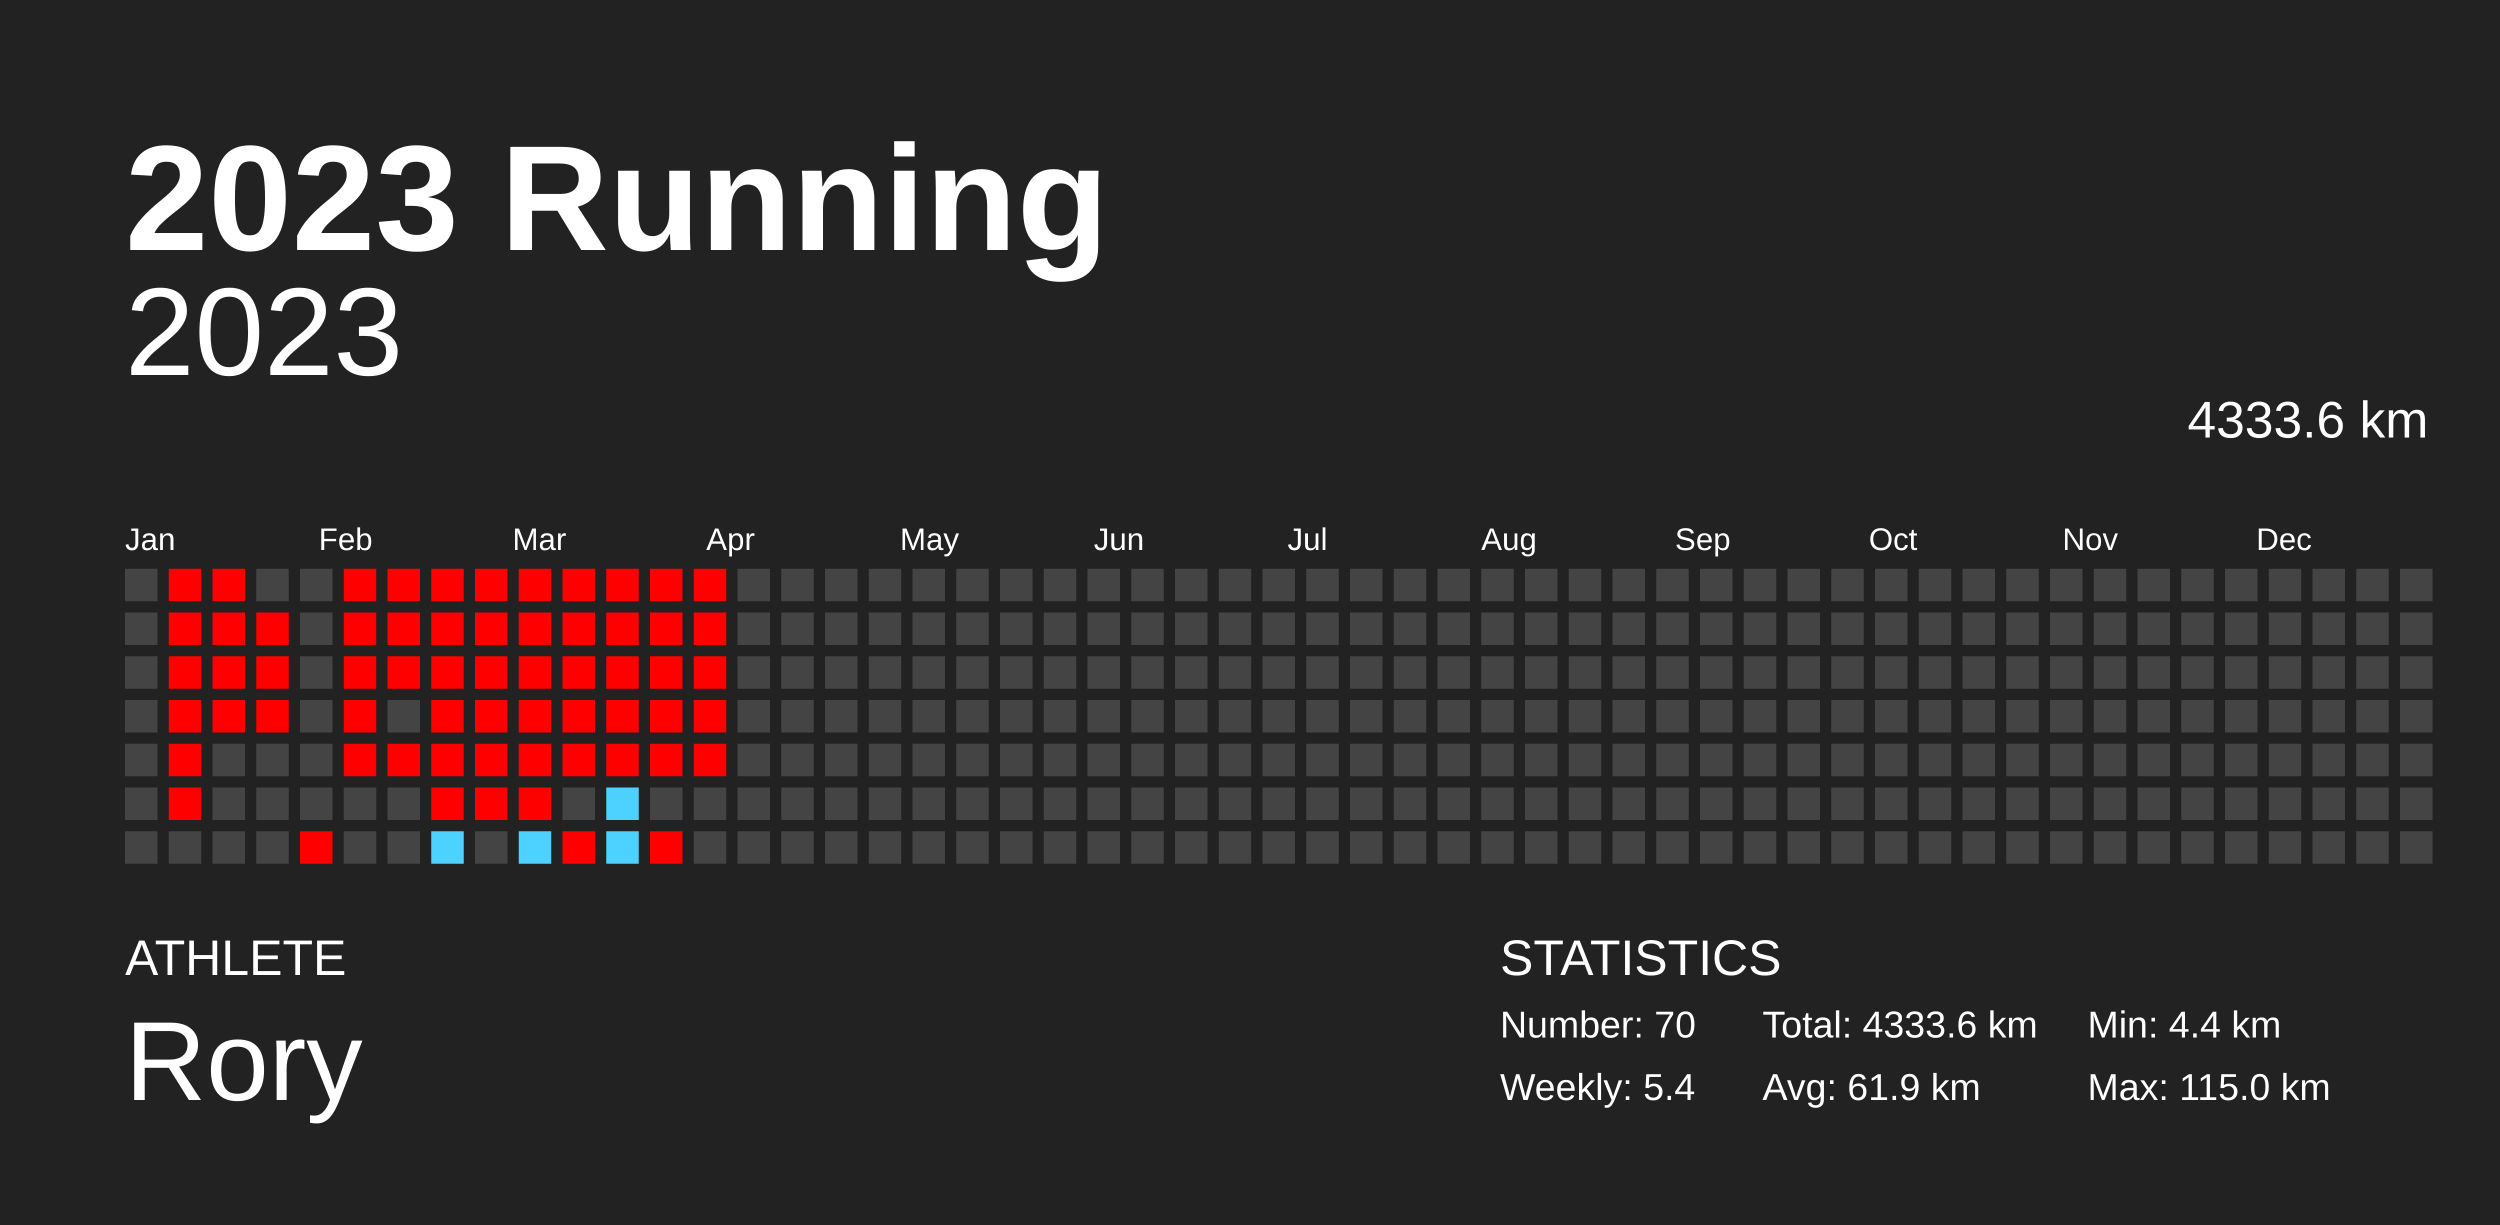
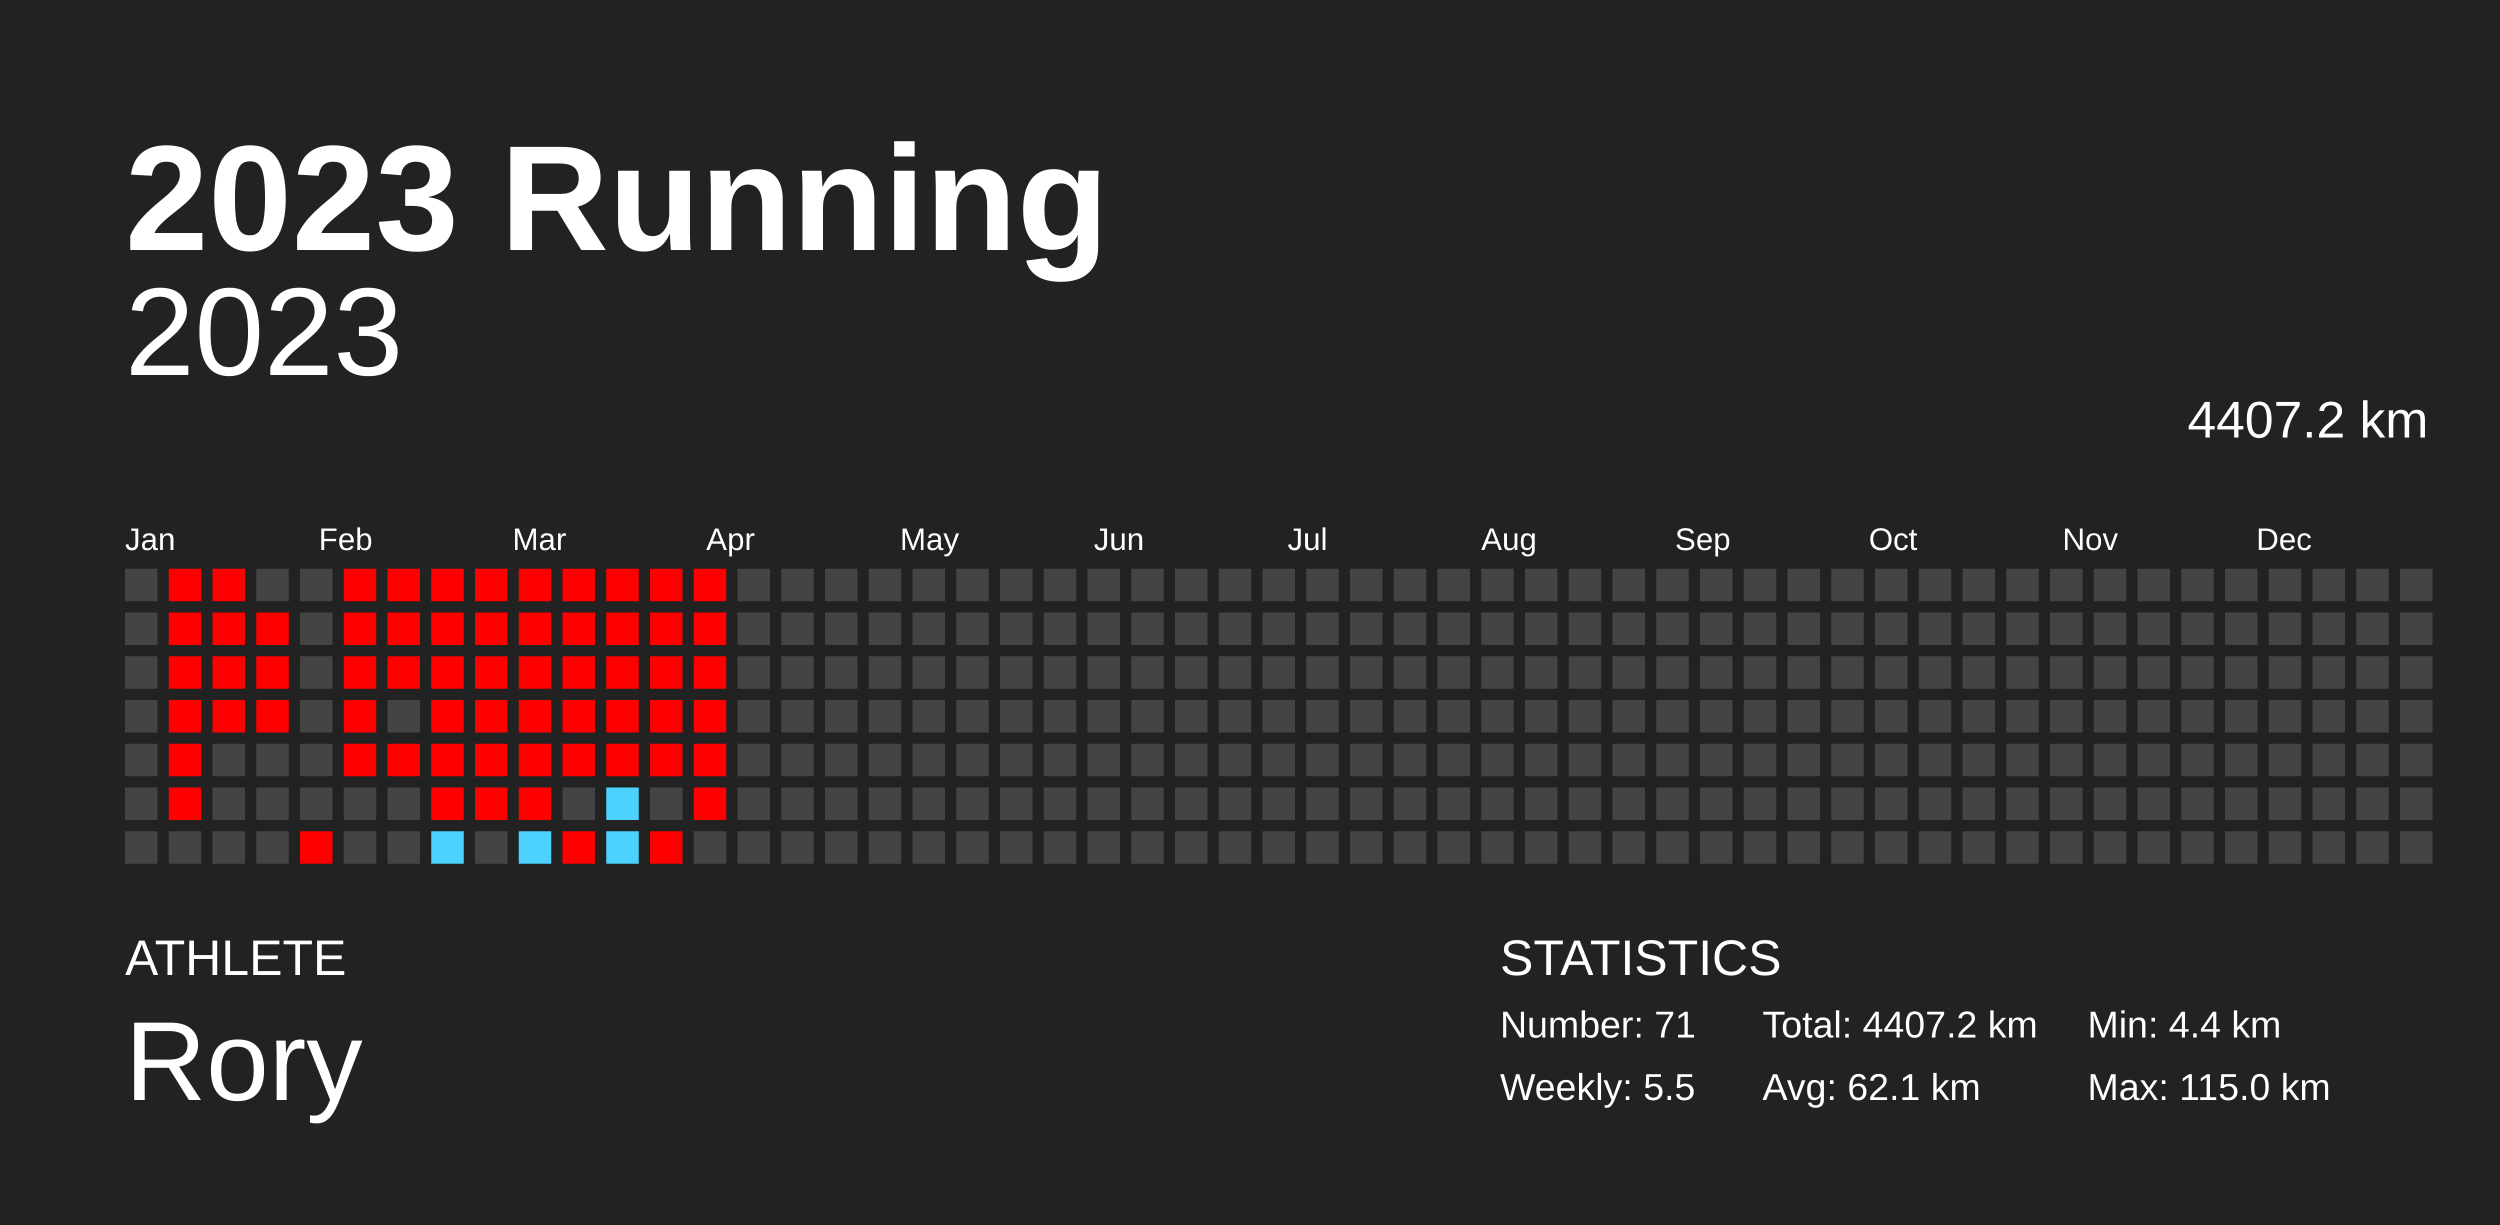
<svg xmlns="http://www.w3.org/2000/svg" baseProfile="full" height="98mm" version="1.1" viewBox="0,0,200,98" width="200mm">
  <defs />
  <rect fill="#222222" height="98" width="200" x="0" y="0" />
  <text fill="#FFFFFF" style="font-size:12px; font-family:Arial; font-weight:bold;" x="10" y="20">2023 Running</text>
  <text fill="#FFFFFF" style="font-size:4px; font-family:Arial" x="10" y="78">ATHLETE</text>
  <text fill="#FFFFFF" style="font-size:9px; font-family:Arial" x="10" y="88">Rory</text>
  <text fill="#FFFFFF" style="font-size:4px; font-family:Arial" x="120" y="78">STATISTICS</text>
-   <text fill="#FFFFFF" style="font-size:3px; font-family:Arial" x="120" y="83">Number: 70</text>
-   <text fill="#FFFFFF" style="font-size:3px; font-family:Arial" x="120" y="88">Weekly: 5.4</text>
-   <text fill="#FFFFFF" style="font-size:3px; font-family:Arial" x="141" y="83">Total: 4333.6 km</text>
-   <text fill="#FFFFFF" style="font-size:3px; font-family:Arial" x="141" y="88">Avg: 61.9 km</text>
+   <text fill="#FFFFFF" style="font-size:3px; font-family:Arial" x="120" y="83">Number: 71</text>
+   <text fill="#FFFFFF" style="font-size:3px; font-family:Arial" x="120" y="88">Weekly: 5.5</text>
+   <text fill="#FFFFFF" style="font-size:3px; font-family:Arial" x="141" y="83">Total: 4407.2 km</text>
+   <text fill="#FFFFFF" style="font-size:3px; font-family:Arial" x="141" y="88">Avg: 62.1 km</text>
  <text fill="#FFFFFF" style="font-size:3px; font-family:Arial" x="167" y="83">Min: 4.4 km</text>
  <text fill="#FFFFFF" style="font-size:3px; font-family:Arial" x="167" y="88">Max: 115.0 km</text>
  <text alignment-baseline="hanging" fill="#FFFFFF" style="font-size:10.0px; font-family:Arial;" x="10" y="30">2023</text>
-   <text alignment-baseline="hanging" fill="#FFFFFF" style="font-size:4.125px; font-family:Arial;" x="175" y="35">4333.6 km</text>
+   <text alignment-baseline="hanging" fill="#FFFFFF" style="font-size:4.125px; font-family:Arial;" x="175" y="35">4407.2 km</text>
  <text fill="#FFFFFF" style="font-size:2.5px; font-family:Arial" x="10.0" y="44">Jan</text>
  <text fill="#FFFFFF" style="font-size:2.5px; font-family:Arial" x="25.5" y="44">Feb</text>
  <text fill="#FFFFFF" style="font-size:2.5px; font-family:Arial" x="41.0" y="44">Mar</text>
  <text fill="#FFFFFF" style="font-size:2.5px; font-family:Arial" x="56.5" y="44">Apr</text>
  <text fill="#FFFFFF" style="font-size:2.5px; font-family:Arial" x="72.0" y="44">May</text>
  <text fill="#FFFFFF" style="font-size:2.5px; font-family:Arial" x="87.5" y="44">Jun</text>
  <text fill="#FFFFFF" style="font-size:2.5px; font-family:Arial" x="103.0" y="44">Jul</text>
  <text fill="#FFFFFF" style="font-size:2.5px; font-family:Arial" x="118.5" y="44">Aug</text>
  <text fill="#FFFFFF" style="font-size:2.5px; font-family:Arial" x="134.0" y="44">Sep</text>
  <text fill="#FFFFFF" style="font-size:2.5px; font-family:Arial" x="149.5" y="44">Oct</text>
  <text fill="#FFFFFF" style="font-size:2.5px; font-family:Arial" x="165.0" y="44">Nov</text>
  <text fill="#FFFFFF" style="font-size:2.5px; font-family:Arial" x="180.5" y="44">Dec</text>
  <rect fill="#444444" height="2.6" width="2.6" x="10.0" y="45.5" />
  <rect fill="#444444" height="2.6" width="2.6" x="10.0" y="49.0" />
  <rect fill="#444444" height="2.6" width="2.6" x="10.0" y="52.5" />
  <rect fill="#444444" height="2.6" width="2.6" x="10.0" y="56.0" />
  <rect fill="#444444" height="2.6" width="2.6" x="10.0" y="59.5" />
  <rect fill="#444444" height="2.6" width="2.6" x="10.0" y="63.0" />
  <rect fill="#444444" height="2.6" width="2.6" x="10.0" y="66.5" />
  <rect fill="red" height="2.6" width="2.6" x="13.5" y="45.5" />
  <rect fill="red" height="2.6" width="2.6" x="13.5" y="49.0" />
  <rect fill="red" height="2.6" width="2.6" x="13.5" y="52.5" />
  <rect fill="red" height="2.6" width="2.6" x="13.5" y="56.0" />
  <rect fill="red" height="2.6" width="2.6" x="13.5" y="59.5" />
  <rect fill="red" height="2.6" width="2.6" x="13.5" y="63.0" />
  <rect fill="#444444" height="2.6" width="2.6" x="13.5" y="66.5" />
  <rect fill="red" height="2.6" width="2.6" x="17.0" y="45.5" />
  <rect fill="red" height="2.6" width="2.6" x="17.0" y="49.0" />
  <rect fill="red" height="2.6" width="2.6" x="17.0" y="52.5" />
  <rect fill="red" height="2.6" width="2.6" x="17.0" y="56.0" />
  <rect fill="#444444" height="2.6" width="2.6" x="17.0" y="59.5" />
  <rect fill="#444444" height="2.6" width="2.6" x="17.0" y="63.0" />
  <rect fill="#444444" height="2.6" width="2.6" x="17.0" y="66.5" />
  <rect fill="#444444" height="2.6" width="2.6" x="20.5" y="45.5" />
  <rect fill="red" height="2.6" width="2.6" x="20.5" y="49.0" />
  <rect fill="red" height="2.6" width="2.6" x="20.5" y="52.5" />
  <rect fill="red" height="2.6" width="2.6" x="20.5" y="56.0" />
  <rect fill="#444444" height="2.6" width="2.6" x="20.5" y="59.5" />
  <rect fill="#444444" height="2.6" width="2.6" x="20.5" y="63.0" />
  <rect fill="#444444" height="2.6" width="2.6" x="20.5" y="66.5" />
  <rect fill="#444444" height="2.6" width="2.6" x="24.0" y="45.5" />
  <rect fill="#444444" height="2.6" width="2.6" x="24.0" y="49.0" />
  <rect fill="#444444" height="2.6" width="2.6" x="24.0" y="52.5" />
  <rect fill="#444444" height="2.6" width="2.6" x="24.0" y="56.0" />
  <rect fill="#444444" height="2.6" width="2.6" x="24.0" y="59.5" />
  <rect fill="#444444" height="2.6" width="2.6" x="24.0" y="63.0" />
  <rect fill="red" height="2.6" width="2.6" x="24.0" y="66.5" />
  <rect fill="red" height="2.6" width="2.6" x="27.5" y="45.5" />
  <rect fill="red" height="2.6" width="2.6" x="27.5" y="49.0" />
  <rect fill="red" height="2.6" width="2.6" x="27.5" y="52.5" />
  <rect fill="red" height="2.6" width="2.6" x="27.5" y="56.0" />
  <rect fill="red" height="2.6" width="2.6" x="27.5" y="59.5" />
  <rect fill="#444444" height="2.6" width="2.6" x="27.5" y="63.0" />
  <rect fill="#444444" height="2.6" width="2.6" x="27.5" y="66.5" />
  <rect fill="red" height="2.6" width="2.6" x="31.0" y="45.5" />
  <rect fill="red" height="2.6" width="2.6" x="31.0" y="49.0" />
  <rect fill="red" height="2.6" width="2.6" x="31.0" y="52.5" />
  <rect fill="#444444" height="2.6" width="2.6" x="31.0" y="56.0" />
  <rect fill="red" height="2.6" width="2.6" x="31.0" y="59.5" />
  <rect fill="#444444" height="2.6" width="2.6" x="31.0" y="63.0" />
  <rect fill="#444444" height="2.6" width="2.6" x="31.0" y="66.5" />
  <rect fill="red" height="2.6" width="2.6" x="34.5" y="45.5" />
  <rect fill="red" height="2.6" width="2.6" x="34.5" y="49.0" />
  <rect fill="red" height="2.6" width="2.6" x="34.5" y="52.5" />
  <rect fill="red" height="2.6" width="2.6" x="34.5" y="56.0" />
  <rect fill="red" height="2.6" width="2.6" x="34.5" y="59.5" />
  <rect fill="red" height="2.6" width="2.6" x="34.5" y="63.0" />
  <rect fill="#4dd2ff" height="2.6" width="2.6" x="34.5" y="66.5" />
  <rect fill="red" height="2.6" width="2.6" x="38.0" y="45.5" />
  <rect fill="red" height="2.6" width="2.6" x="38.0" y="49.0" />
  <rect fill="red" height="2.6" width="2.6" x="38.0" y="52.5" />
  <rect fill="red" height="2.6" width="2.6" x="38.0" y="56.0" />
  <rect fill="red" height="2.6" width="2.6" x="38.0" y="59.5" />
  <rect fill="red" height="2.6" width="2.6" x="38.0" y="63.0" />
  <rect fill="#444444" height="2.6" width="2.6" x="38.0" y="66.5" />
  <rect fill="red" height="2.6" width="2.6" x="41.5" y="45.5" />
  <rect fill="red" height="2.6" width="2.6" x="41.5" y="49.0" />
  <rect fill="red" height="2.6" width="2.6" x="41.5" y="52.5" />
  <rect fill="red" height="2.6" width="2.6" x="41.5" y="56.0" />
  <rect fill="red" height="2.6" width="2.6" x="41.5" y="59.5" />
  <rect fill="red" height="2.6" width="2.6" x="41.5" y="63.0" />
  <rect fill="#4dd2ff" height="2.6" width="2.6" x="41.5" y="66.5" />
  <rect fill="red" height="2.6" width="2.6" x="45.0" y="45.5" />
  <rect fill="red" height="2.6" width="2.6" x="45.0" y="49.0" />
  <rect fill="red" height="2.6" width="2.6" x="45.0" y="52.5" />
  <rect fill="red" height="2.6" width="2.6" x="45.0" y="56.0" />
  <rect fill="red" height="2.6" width="2.6" x="45.0" y="59.5" />
  <rect fill="#444444" height="2.6" width="2.6" x="45.0" y="63.0" />
  <rect fill="red" height="2.6" width="2.6" x="45.0" y="66.5" />
  <rect fill="red" height="2.6" width="2.6" x="48.5" y="45.5" />
  <rect fill="red" height="2.6" width="2.6" x="48.5" y="49.0" />
  <rect fill="red" height="2.6" width="2.6" x="48.5" y="52.5" />
  <rect fill="red" height="2.6" width="2.6" x="48.5" y="56.0" />
  <rect fill="red" height="2.6" width="2.6" x="48.5" y="59.5" />
  <rect fill="#4dd2ff" height="2.6" width="2.6" x="48.5" y="63.0" />
  <rect fill="#4dd2ff" height="2.6" width="2.6" x="48.5" y="66.5" />
  <rect fill="red" height="2.6" width="2.6" x="52.0" y="45.5" />
  <rect fill="red" height="2.6" width="2.6" x="52.0" y="49.0" />
  <rect fill="red" height="2.6" width="2.6" x="52.0" y="52.5" />
  <rect fill="red" height="2.6" width="2.6" x="52.0" y="56.0" />
  <rect fill="red" height="2.6" width="2.6" x="52.0" y="59.5" />
  <rect fill="#444444" height="2.6" width="2.6" x="52.0" y="63.0" />
  <rect fill="red" height="2.6" width="2.6" x="52.0" y="66.5" />
  <rect fill="red" height="2.6" width="2.6" x="55.5" y="45.5" />
  <rect fill="red" height="2.6" width="2.6" x="55.5" y="49.0" />
  <rect fill="red" height="2.6" width="2.6" x="55.5" y="52.5" />
  <rect fill="red" height="2.6" width="2.6" x="55.5" y="56.0" />
  <rect fill="red" height="2.6" width="2.6" x="55.5" y="59.5" />
-   <rect fill="#444444" height="2.6" width="2.6" x="55.5" y="63.0" />
+   <rect fill="red" height="2.6" width="2.6" x="55.5" y="63.0" />
  <rect fill="#444444" height="2.6" width="2.6" x="55.5" y="66.5" />
  <rect fill="#444444" height="2.6" width="2.6" x="59.0" y="45.5" />
  <rect fill="#444444" height="2.6" width="2.6" x="59.0" y="49.0" />
  <rect fill="#444444" height="2.6" width="2.6" x="59.0" y="52.5" />
  <rect fill="#444444" height="2.6" width="2.6" x="59.0" y="56.0" />
  <rect fill="#444444" height="2.6" width="2.6" x="59.0" y="59.5" />
  <rect fill="#444444" height="2.6" width="2.6" x="59.0" y="63.0" />
  <rect fill="#444444" height="2.6" width="2.6" x="59.0" y="66.5" />
  <rect fill="#444444" height="2.6" width="2.6" x="62.5" y="45.5" />
  <rect fill="#444444" height="2.6" width="2.6" x="62.5" y="49.0" />
  <rect fill="#444444" height="2.6" width="2.6" x="62.5" y="52.5" />
  <rect fill="#444444" height="2.6" width="2.6" x="62.5" y="56.0" />
  <rect fill="#444444" height="2.6" width="2.6" x="62.5" y="59.5" />
  <rect fill="#444444" height="2.6" width="2.6" x="62.5" y="63.0" />
  <rect fill="#444444" height="2.6" width="2.6" x="62.5" y="66.5" />
  <rect fill="#444444" height="2.6" width="2.6" x="66.0" y="45.5" />
  <rect fill="#444444" height="2.6" width="2.6" x="66.0" y="49.0" />
  <rect fill="#444444" height="2.6" width="2.6" x="66.0" y="52.5" />
  <rect fill="#444444" height="2.6" width="2.6" x="66.0" y="56.0" />
  <rect fill="#444444" height="2.6" width="2.6" x="66.0" y="59.5" />
  <rect fill="#444444" height="2.6" width="2.6" x="66.0" y="63.0" />
  <rect fill="#444444" height="2.6" width="2.6" x="66.0" y="66.5" />
  <rect fill="#444444" height="2.6" width="2.6" x="69.5" y="45.5" />
  <rect fill="#444444" height="2.6" width="2.6" x="69.5" y="49.0" />
  <rect fill="#444444" height="2.6" width="2.6" x="69.5" y="52.5" />
  <rect fill="#444444" height="2.6" width="2.6" x="69.5" y="56.0" />
  <rect fill="#444444" height="2.6" width="2.6" x="69.5" y="59.5" />
  <rect fill="#444444" height="2.6" width="2.6" x="69.5" y="63.0" />
  <rect fill="#444444" height="2.6" width="2.6" x="69.5" y="66.5" />
  <rect fill="#444444" height="2.6" width="2.6" x="73.0" y="45.5" />
  <rect fill="#444444" height="2.6" width="2.6" x="73.0" y="49.0" />
  <rect fill="#444444" height="2.6" width="2.6" x="73.0" y="52.5" />
  <rect fill="#444444" height="2.6" width="2.6" x="73.0" y="56.0" />
  <rect fill="#444444" height="2.6" width="2.6" x="73.0" y="59.5" />
  <rect fill="#444444" height="2.6" width="2.6" x="73.0" y="63.0" />
  <rect fill="#444444" height="2.6" width="2.6" x="73.0" y="66.5" />
  <rect fill="#444444" height="2.6" width="2.6" x="76.5" y="45.5" />
  <rect fill="#444444" height="2.6" width="2.6" x="76.5" y="49.0" />
  <rect fill="#444444" height="2.6" width="2.6" x="76.5" y="52.5" />
  <rect fill="#444444" height="2.6" width="2.6" x="76.5" y="56.0" />
  <rect fill="#444444" height="2.6" width="2.6" x="76.5" y="59.5" />
  <rect fill="#444444" height="2.6" width="2.6" x="76.5" y="63.0" />
  <rect fill="#444444" height="2.6" width="2.6" x="76.5" y="66.5" />
  <rect fill="#444444" height="2.6" width="2.6" x="80.0" y="45.5" />
  <rect fill="#444444" height="2.6" width="2.6" x="80.0" y="49.0" />
  <rect fill="#444444" height="2.6" width="2.6" x="80.0" y="52.5" />
  <rect fill="#444444" height="2.6" width="2.6" x="80.0" y="56.0" />
  <rect fill="#444444" height="2.6" width="2.6" x="80.0" y="59.5" />
  <rect fill="#444444" height="2.6" width="2.6" x="80.0" y="63.0" />
  <rect fill="#444444" height="2.6" width="2.6" x="80.0" y="66.5" />
  <rect fill="#444444" height="2.6" width="2.6" x="83.5" y="45.5" />
  <rect fill="#444444" height="2.6" width="2.6" x="83.5" y="49.0" />
  <rect fill="#444444" height="2.6" width="2.6" x="83.5" y="52.5" />
  <rect fill="#444444" height="2.6" width="2.6" x="83.5" y="56.0" />
  <rect fill="#444444" height="2.6" width="2.6" x="83.5" y="59.5" />
  <rect fill="#444444" height="2.6" width="2.6" x="83.5" y="63.0" />
  <rect fill="#444444" height="2.6" width="2.6" x="83.5" y="66.5" />
  <rect fill="#444444" height="2.6" width="2.6" x="87.0" y="45.5" />
  <rect fill="#444444" height="2.6" width="2.6" x="87.0" y="49.0" />
  <rect fill="#444444" height="2.6" width="2.6" x="87.0" y="52.5" />
  <rect fill="#444444" height="2.6" width="2.6" x="87.0" y="56.0" />
  <rect fill="#444444" height="2.6" width="2.6" x="87.0" y="59.5" />
  <rect fill="#444444" height="2.6" width="2.6" x="87.0" y="63.0" />
  <rect fill="#444444" height="2.6" width="2.6" x="87.0" y="66.5" />
  <rect fill="#444444" height="2.6" width="2.6" x="90.5" y="45.5" />
  <rect fill="#444444" height="2.6" width="2.6" x="90.5" y="49.0" />
  <rect fill="#444444" height="2.6" width="2.6" x="90.5" y="52.5" />
  <rect fill="#444444" height="2.6" width="2.6" x="90.5" y="56.0" />
  <rect fill="#444444" height="2.6" width="2.6" x="90.5" y="59.5" />
  <rect fill="#444444" height="2.6" width="2.6" x="90.5" y="63.0" />
  <rect fill="#444444" height="2.6" width="2.6" x="90.5" y="66.5" />
  <rect fill="#444444" height="2.6" width="2.6" x="94.0" y="45.5" />
  <rect fill="#444444" height="2.6" width="2.6" x="94.0" y="49.0" />
  <rect fill="#444444" height="2.6" width="2.6" x="94.0" y="52.5" />
  <rect fill="#444444" height="2.6" width="2.6" x="94.0" y="56.0" />
  <rect fill="#444444" height="2.6" width="2.6" x="94.0" y="59.5" />
  <rect fill="#444444" height="2.6" width="2.6" x="94.0" y="63.0" />
  <rect fill="#444444" height="2.6" width="2.6" x="94.0" y="66.5" />
  <rect fill="#444444" height="2.6" width="2.6" x="97.5" y="45.5" />
  <rect fill="#444444" height="2.6" width="2.6" x="97.5" y="49.0" />
  <rect fill="#444444" height="2.6" width="2.6" x="97.5" y="52.5" />
  <rect fill="#444444" height="2.6" width="2.6" x="97.5" y="56.0" />
  <rect fill="#444444" height="2.6" width="2.6" x="97.5" y="59.5" />
  <rect fill="#444444" height="2.6" width="2.6" x="97.5" y="63.0" />
  <rect fill="#444444" height="2.6" width="2.6" x="97.5" y="66.5" />
  <rect fill="#444444" height="2.6" width="2.6" x="101.0" y="45.5" />
  <rect fill="#444444" height="2.6" width="2.6" x="101.0" y="49.0" />
  <rect fill="#444444" height="2.6" width="2.6" x="101.0" y="52.5" />
  <rect fill="#444444" height="2.6" width="2.6" x="101.0" y="56.0" />
  <rect fill="#444444" height="2.6" width="2.6" x="101.0" y="59.5" />
  <rect fill="#444444" height="2.6" width="2.6" x="101.0" y="63.0" />
  <rect fill="#444444" height="2.6" width="2.6" x="101.0" y="66.5" />
  <rect fill="#444444" height="2.6" width="2.6" x="104.5" y="45.5" />
  <rect fill="#444444" height="2.6" width="2.6" x="104.5" y="49.0" />
  <rect fill="#444444" height="2.6" width="2.6" x="104.5" y="52.5" />
  <rect fill="#444444" height="2.6" width="2.6" x="104.5" y="56.0" />
  <rect fill="#444444" height="2.6" width="2.6" x="104.5" y="59.5" />
  <rect fill="#444444" height="2.6" width="2.6" x="104.5" y="63.0" />
  <rect fill="#444444" height="2.6" width="2.6" x="104.5" y="66.5" />
  <rect fill="#444444" height="2.6" width="2.6" x="108.0" y="45.5" />
  <rect fill="#444444" height="2.6" width="2.6" x="108.0" y="49.0" />
  <rect fill="#444444" height="2.6" width="2.6" x="108.0" y="52.5" />
  <rect fill="#444444" height="2.6" width="2.6" x="108.0" y="56.0" />
  <rect fill="#444444" height="2.6" width="2.6" x="108.0" y="59.5" />
  <rect fill="#444444" height="2.6" width="2.6" x="108.0" y="63.0" />
  <rect fill="#444444" height="2.6" width="2.6" x="108.0" y="66.5" />
  <rect fill="#444444" height="2.6" width="2.6" x="111.5" y="45.5" />
  <rect fill="#444444" height="2.6" width="2.6" x="111.5" y="49.0" />
  <rect fill="#444444" height="2.6" width="2.6" x="111.5" y="52.5" />
  <rect fill="#444444" height="2.6" width="2.6" x="111.5" y="56.0" />
  <rect fill="#444444" height="2.6" width="2.6" x="111.5" y="59.5" />
  <rect fill="#444444" height="2.6" width="2.6" x="111.5" y="63.0" />
  <rect fill="#444444" height="2.6" width="2.6" x="111.5" y="66.5" />
  <rect fill="#444444" height="2.6" width="2.6" x="115.0" y="45.5" />
  <rect fill="#444444" height="2.6" width="2.6" x="115.0" y="49.0" />
  <rect fill="#444444" height="2.6" width="2.6" x="115.0" y="52.5" />
  <rect fill="#444444" height="2.6" width="2.6" x="115.0" y="56.0" />
  <rect fill="#444444" height="2.6" width="2.6" x="115.0" y="59.5" />
  <rect fill="#444444" height="2.6" width="2.6" x="115.0" y="63.0" />
  <rect fill="#444444" height="2.6" width="2.6" x="115.0" y="66.5" />
  <rect fill="#444444" height="2.6" width="2.6" x="118.5" y="45.5" />
  <rect fill="#444444" height="2.6" width="2.6" x="118.5" y="49.0" />
  <rect fill="#444444" height="2.6" width="2.6" x="118.5" y="52.5" />
  <rect fill="#444444" height="2.6" width="2.6" x="118.5" y="56.0" />
  <rect fill="#444444" height="2.6" width="2.6" x="118.5" y="59.5" />
  <rect fill="#444444" height="2.6" width="2.6" x="118.5" y="63.0" />
  <rect fill="#444444" height="2.6" width="2.6" x="118.5" y="66.5" />
  <rect fill="#444444" height="2.6" width="2.6" x="122.0" y="45.5" />
  <rect fill="#444444" height="2.6" width="2.6" x="122.0" y="49.0" />
  <rect fill="#444444" height="2.6" width="2.6" x="122.0" y="52.5" />
  <rect fill="#444444" height="2.6" width="2.6" x="122.0" y="56.0" />
  <rect fill="#444444" height="2.6" width="2.6" x="122.0" y="59.5" />
  <rect fill="#444444" height="2.6" width="2.6" x="122.0" y="63.0" />
  <rect fill="#444444" height="2.6" width="2.6" x="122.0" y="66.5" />
  <rect fill="#444444" height="2.6" width="2.6" x="125.5" y="45.5" />
  <rect fill="#444444" height="2.6" width="2.6" x="125.5" y="49.0" />
  <rect fill="#444444" height="2.6" width="2.6" x="125.5" y="52.5" />
  <rect fill="#444444" height="2.6" width="2.6" x="125.5" y="56.0" />
  <rect fill="#444444" height="2.6" width="2.6" x="125.5" y="59.5" />
  <rect fill="#444444" height="2.6" width="2.6" x="125.5" y="63.0" />
  <rect fill="#444444" height="2.6" width="2.6" x="125.5" y="66.5" />
  <rect fill="#444444" height="2.6" width="2.6" x="129.0" y="45.5" />
  <rect fill="#444444" height="2.6" width="2.6" x="129.0" y="49.0" />
  <rect fill="#444444" height="2.6" width="2.6" x="129.0" y="52.5" />
  <rect fill="#444444" height="2.6" width="2.6" x="129.0" y="56.0" />
  <rect fill="#444444" height="2.6" width="2.6" x="129.0" y="59.5" />
  <rect fill="#444444" height="2.6" width="2.6" x="129.0" y="63.0" />
  <rect fill="#444444" height="2.6" width="2.6" x="129.0" y="66.5" />
  <rect fill="#444444" height="2.6" width="2.6" x="132.5" y="45.5" />
  <rect fill="#444444" height="2.6" width="2.6" x="132.5" y="49.0" />
  <rect fill="#444444" height="2.6" width="2.6" x="132.5" y="52.5" />
  <rect fill="#444444" height="2.6" width="2.6" x="132.5" y="56.0" />
  <rect fill="#444444" height="2.6" width="2.6" x="132.5" y="59.5" />
  <rect fill="#444444" height="2.6" width="2.6" x="132.5" y="63.0" />
  <rect fill="#444444" height="2.6" width="2.6" x="132.5" y="66.5" />
  <rect fill="#444444" height="2.6" width="2.6" x="136.0" y="45.5" />
  <rect fill="#444444" height="2.6" width="2.6" x="136.0" y="49.0" />
  <rect fill="#444444" height="2.6" width="2.6" x="136.0" y="52.5" />
  <rect fill="#444444" height="2.6" width="2.6" x="136.0" y="56.0" />
  <rect fill="#444444" height="2.6" width="2.6" x="136.0" y="59.5" />
  <rect fill="#444444" height="2.6" width="2.6" x="136.0" y="63.0" />
  <rect fill="#444444" height="2.6" width="2.6" x="136.0" y="66.5" />
  <rect fill="#444444" height="2.6" width="2.6" x="139.5" y="45.5" />
  <rect fill="#444444" height="2.6" width="2.6" x="139.5" y="49.0" />
  <rect fill="#444444" height="2.6" width="2.6" x="139.5" y="52.5" />
  <rect fill="#444444" height="2.6" width="2.6" x="139.5" y="56.0" />
  <rect fill="#444444" height="2.6" width="2.6" x="139.5" y="59.5" />
  <rect fill="#444444" height="2.6" width="2.6" x="139.5" y="63.0" />
  <rect fill="#444444" height="2.6" width="2.6" x="139.5" y="66.5" />
  <rect fill="#444444" height="2.6" width="2.6" x="143.0" y="45.5" />
  <rect fill="#444444" height="2.6" width="2.6" x="143.0" y="49.0" />
  <rect fill="#444444" height="2.6" width="2.6" x="143.0" y="52.5" />
  <rect fill="#444444" height="2.6" width="2.6" x="143.0" y="56.0" />
  <rect fill="#444444" height="2.6" width="2.6" x="143.0" y="59.5" />
  <rect fill="#444444" height="2.6" width="2.6" x="143.0" y="63.0" />
  <rect fill="#444444" height="2.6" width="2.6" x="143.0" y="66.5" />
  <rect fill="#444444" height="2.6" width="2.6" x="146.5" y="45.5" />
  <rect fill="#444444" height="2.6" width="2.6" x="146.5" y="49.0" />
  <rect fill="#444444" height="2.6" width="2.6" x="146.5" y="52.5" />
  <rect fill="#444444" height="2.6" width="2.6" x="146.5" y="56.0" />
  <rect fill="#444444" height="2.6" width="2.6" x="146.5" y="59.5" />
  <rect fill="#444444" height="2.6" width="2.6" x="146.5" y="63.0" />
  <rect fill="#444444" height="2.6" width="2.6" x="146.5" y="66.5" />
  <rect fill="#444444" height="2.6" width="2.6" x="150.0" y="45.5" />
  <rect fill="#444444" height="2.6" width="2.6" x="150.0" y="49.0" />
  <rect fill="#444444" height="2.6" width="2.6" x="150.0" y="52.5" />
  <rect fill="#444444" height="2.6" width="2.6" x="150.0" y="56.0" />
  <rect fill="#444444" height="2.6" width="2.6" x="150.0" y="59.5" />
  <rect fill="#444444" height="2.6" width="2.6" x="150.0" y="63.0" />
  <rect fill="#444444" height="2.6" width="2.6" x="150.0" y="66.5" />
  <rect fill="#444444" height="2.6" width="2.6" x="153.5" y="45.5" />
  <rect fill="#444444" height="2.6" width="2.6" x="153.5" y="49.0" />
  <rect fill="#444444" height="2.6" width="2.6" x="153.5" y="52.5" />
  <rect fill="#444444" height="2.6" width="2.6" x="153.5" y="56.0" />
  <rect fill="#444444" height="2.6" width="2.6" x="153.5" y="59.5" />
  <rect fill="#444444" height="2.6" width="2.6" x="153.5" y="63.0" />
  <rect fill="#444444" height="2.6" width="2.6" x="153.5" y="66.5" />
  <rect fill="#444444" height="2.6" width="2.6" x="157.0" y="45.5" />
  <rect fill="#444444" height="2.6" width="2.6" x="157.0" y="49.0" />
  <rect fill="#444444" height="2.6" width="2.6" x="157.0" y="52.5" />
  <rect fill="#444444" height="2.6" width="2.6" x="157.0" y="56.0" />
  <rect fill="#444444" height="2.6" width="2.6" x="157.0" y="59.5" />
  <rect fill="#444444" height="2.6" width="2.6" x="157.0" y="63.0" />
  <rect fill="#444444" height="2.6" width="2.6" x="157.0" y="66.5" />
  <rect fill="#444444" height="2.6" width="2.6" x="160.5" y="45.5" />
  <rect fill="#444444" height="2.6" width="2.6" x="160.5" y="49.0" />
  <rect fill="#444444" height="2.6" width="2.6" x="160.5" y="52.5" />
  <rect fill="#444444" height="2.6" width="2.6" x="160.5" y="56.0" />
  <rect fill="#444444" height="2.6" width="2.6" x="160.5" y="59.5" />
  <rect fill="#444444" height="2.6" width="2.6" x="160.5" y="63.0" />
  <rect fill="#444444" height="2.6" width="2.6" x="160.5" y="66.5" />
  <rect fill="#444444" height="2.6" width="2.6" x="164.0" y="45.5" />
  <rect fill="#444444" height="2.6" width="2.6" x="164.0" y="49.0" />
  <rect fill="#444444" height="2.6" width="2.6" x="164.0" y="52.5" />
  <rect fill="#444444" height="2.6" width="2.6" x="164.0" y="56.0" />
  <rect fill="#444444" height="2.6" width="2.6" x="164.0" y="59.5" />
  <rect fill="#444444" height="2.6" width="2.6" x="164.0" y="63.0" />
  <rect fill="#444444" height="2.6" width="2.6" x="164.0" y="66.5" />
  <rect fill="#444444" height="2.6" width="2.6" x="167.5" y="45.5" />
  <rect fill="#444444" height="2.6" width="2.6" x="167.5" y="49.0" />
  <rect fill="#444444" height="2.6" width="2.6" x="167.5" y="52.5" />
  <rect fill="#444444" height="2.6" width="2.6" x="167.5" y="56.0" />
  <rect fill="#444444" height="2.6" width="2.6" x="167.5" y="59.5" />
  <rect fill="#444444" height="2.6" width="2.6" x="167.5" y="63.0" />
  <rect fill="#444444" height="2.6" width="2.6" x="167.5" y="66.5" />
  <rect fill="#444444" height="2.6" width="2.6" x="171.0" y="45.5" />
  <rect fill="#444444" height="2.6" width="2.6" x="171.0" y="49.0" />
  <rect fill="#444444" height="2.6" width="2.6" x="171.0" y="52.5" />
  <rect fill="#444444" height="2.6" width="2.6" x="171.0" y="56.0" />
  <rect fill="#444444" height="2.6" width="2.6" x="171.0" y="59.5" />
  <rect fill="#444444" height="2.6" width="2.6" x="171.0" y="63.0" />
  <rect fill="#444444" height="2.6" width="2.6" x="171.0" y="66.5" />
  <rect fill="#444444" height="2.6" width="2.6" x="174.5" y="45.5" />
  <rect fill="#444444" height="2.6" width="2.6" x="174.5" y="49.0" />
  <rect fill="#444444" height="2.6" width="2.6" x="174.5" y="52.5" />
  <rect fill="#444444" height="2.6" width="2.6" x="174.5" y="56.0" />
  <rect fill="#444444" height="2.6" width="2.6" x="174.5" y="59.5" />
  <rect fill="#444444" height="2.6" width="2.6" x="174.5" y="63.0" />
  <rect fill="#444444" height="2.6" width="2.6" x="174.5" y="66.5" />
  <rect fill="#444444" height="2.6" width="2.6" x="178.0" y="45.5" />
  <rect fill="#444444" height="2.6" width="2.6" x="178.0" y="49.0" />
  <rect fill="#444444" height="2.6" width="2.6" x="178.0" y="52.5" />
  <rect fill="#444444" height="2.6" width="2.6" x="178.0" y="56.0" />
  <rect fill="#444444" height="2.6" width="2.6" x="178.0" y="59.5" />
  <rect fill="#444444" height="2.6" width="2.6" x="178.0" y="63.0" />
  <rect fill="#444444" height="2.6" width="2.6" x="178.0" y="66.5" />
  <rect fill="#444444" height="2.6" width="2.6" x="181.5" y="45.5" />
  <rect fill="#444444" height="2.6" width="2.6" x="181.5" y="49.0" />
  <rect fill="#444444" height="2.6" width="2.6" x="181.5" y="52.5" />
  <rect fill="#444444" height="2.6" width="2.6" x="181.5" y="56.0" />
  <rect fill="#444444" height="2.6" width="2.6" x="181.5" y="59.5" />
  <rect fill="#444444" height="2.6" width="2.6" x="181.5" y="63.0" />
  <rect fill="#444444" height="2.6" width="2.6" x="181.5" y="66.5" />
  <rect fill="#444444" height="2.6" width="2.6" x="185.0" y="45.5" />
  <rect fill="#444444" height="2.6" width="2.6" x="185.0" y="49.0" />
  <rect fill="#444444" height="2.6" width="2.6" x="185.0" y="52.5" />
  <rect fill="#444444" height="2.6" width="2.6" x="185.0" y="56.0" />
  <rect fill="#444444" height="2.6" width="2.6" x="185.0" y="59.5" />
  <rect fill="#444444" height="2.6" width="2.6" x="185.0" y="63.0" />
  <rect fill="#444444" height="2.6" width="2.6" x="185.0" y="66.5" />
  <rect fill="#444444" height="2.6" width="2.6" x="188.5" y="45.5" />
  <rect fill="#444444" height="2.6" width="2.6" x="188.5" y="49.0" />
  <rect fill="#444444" height="2.6" width="2.6" x="188.5" y="52.5" />
  <rect fill="#444444" height="2.6" width="2.6" x="188.5" y="56.0" />
  <rect fill="#444444" height="2.6" width="2.6" x="188.5" y="59.5" />
  <rect fill="#444444" height="2.6" width="2.6" x="188.5" y="63.0" />
  <rect fill="#444444" height="2.6" width="2.6" x="188.5" y="66.5" />
  <rect fill="#444444" height="2.6" width="2.6" x="192.0" y="45.5" />
  <rect fill="#444444" height="2.6" width="2.6" x="192.0" y="49.0" />
  <rect fill="#444444" height="2.6" width="2.6" x="192.0" y="52.5" />
  <rect fill="#444444" height="2.6" width="2.6" x="192.0" y="56.0" />
  <rect fill="#444444" height="2.6" width="2.6" x="192.0" y="59.5" />
  <rect fill="#444444" height="2.6" width="2.6" x="192.0" y="63.0" />
  <rect fill="#444444" height="2.6" width="2.6" x="192.0" y="66.5" />
</svg>
